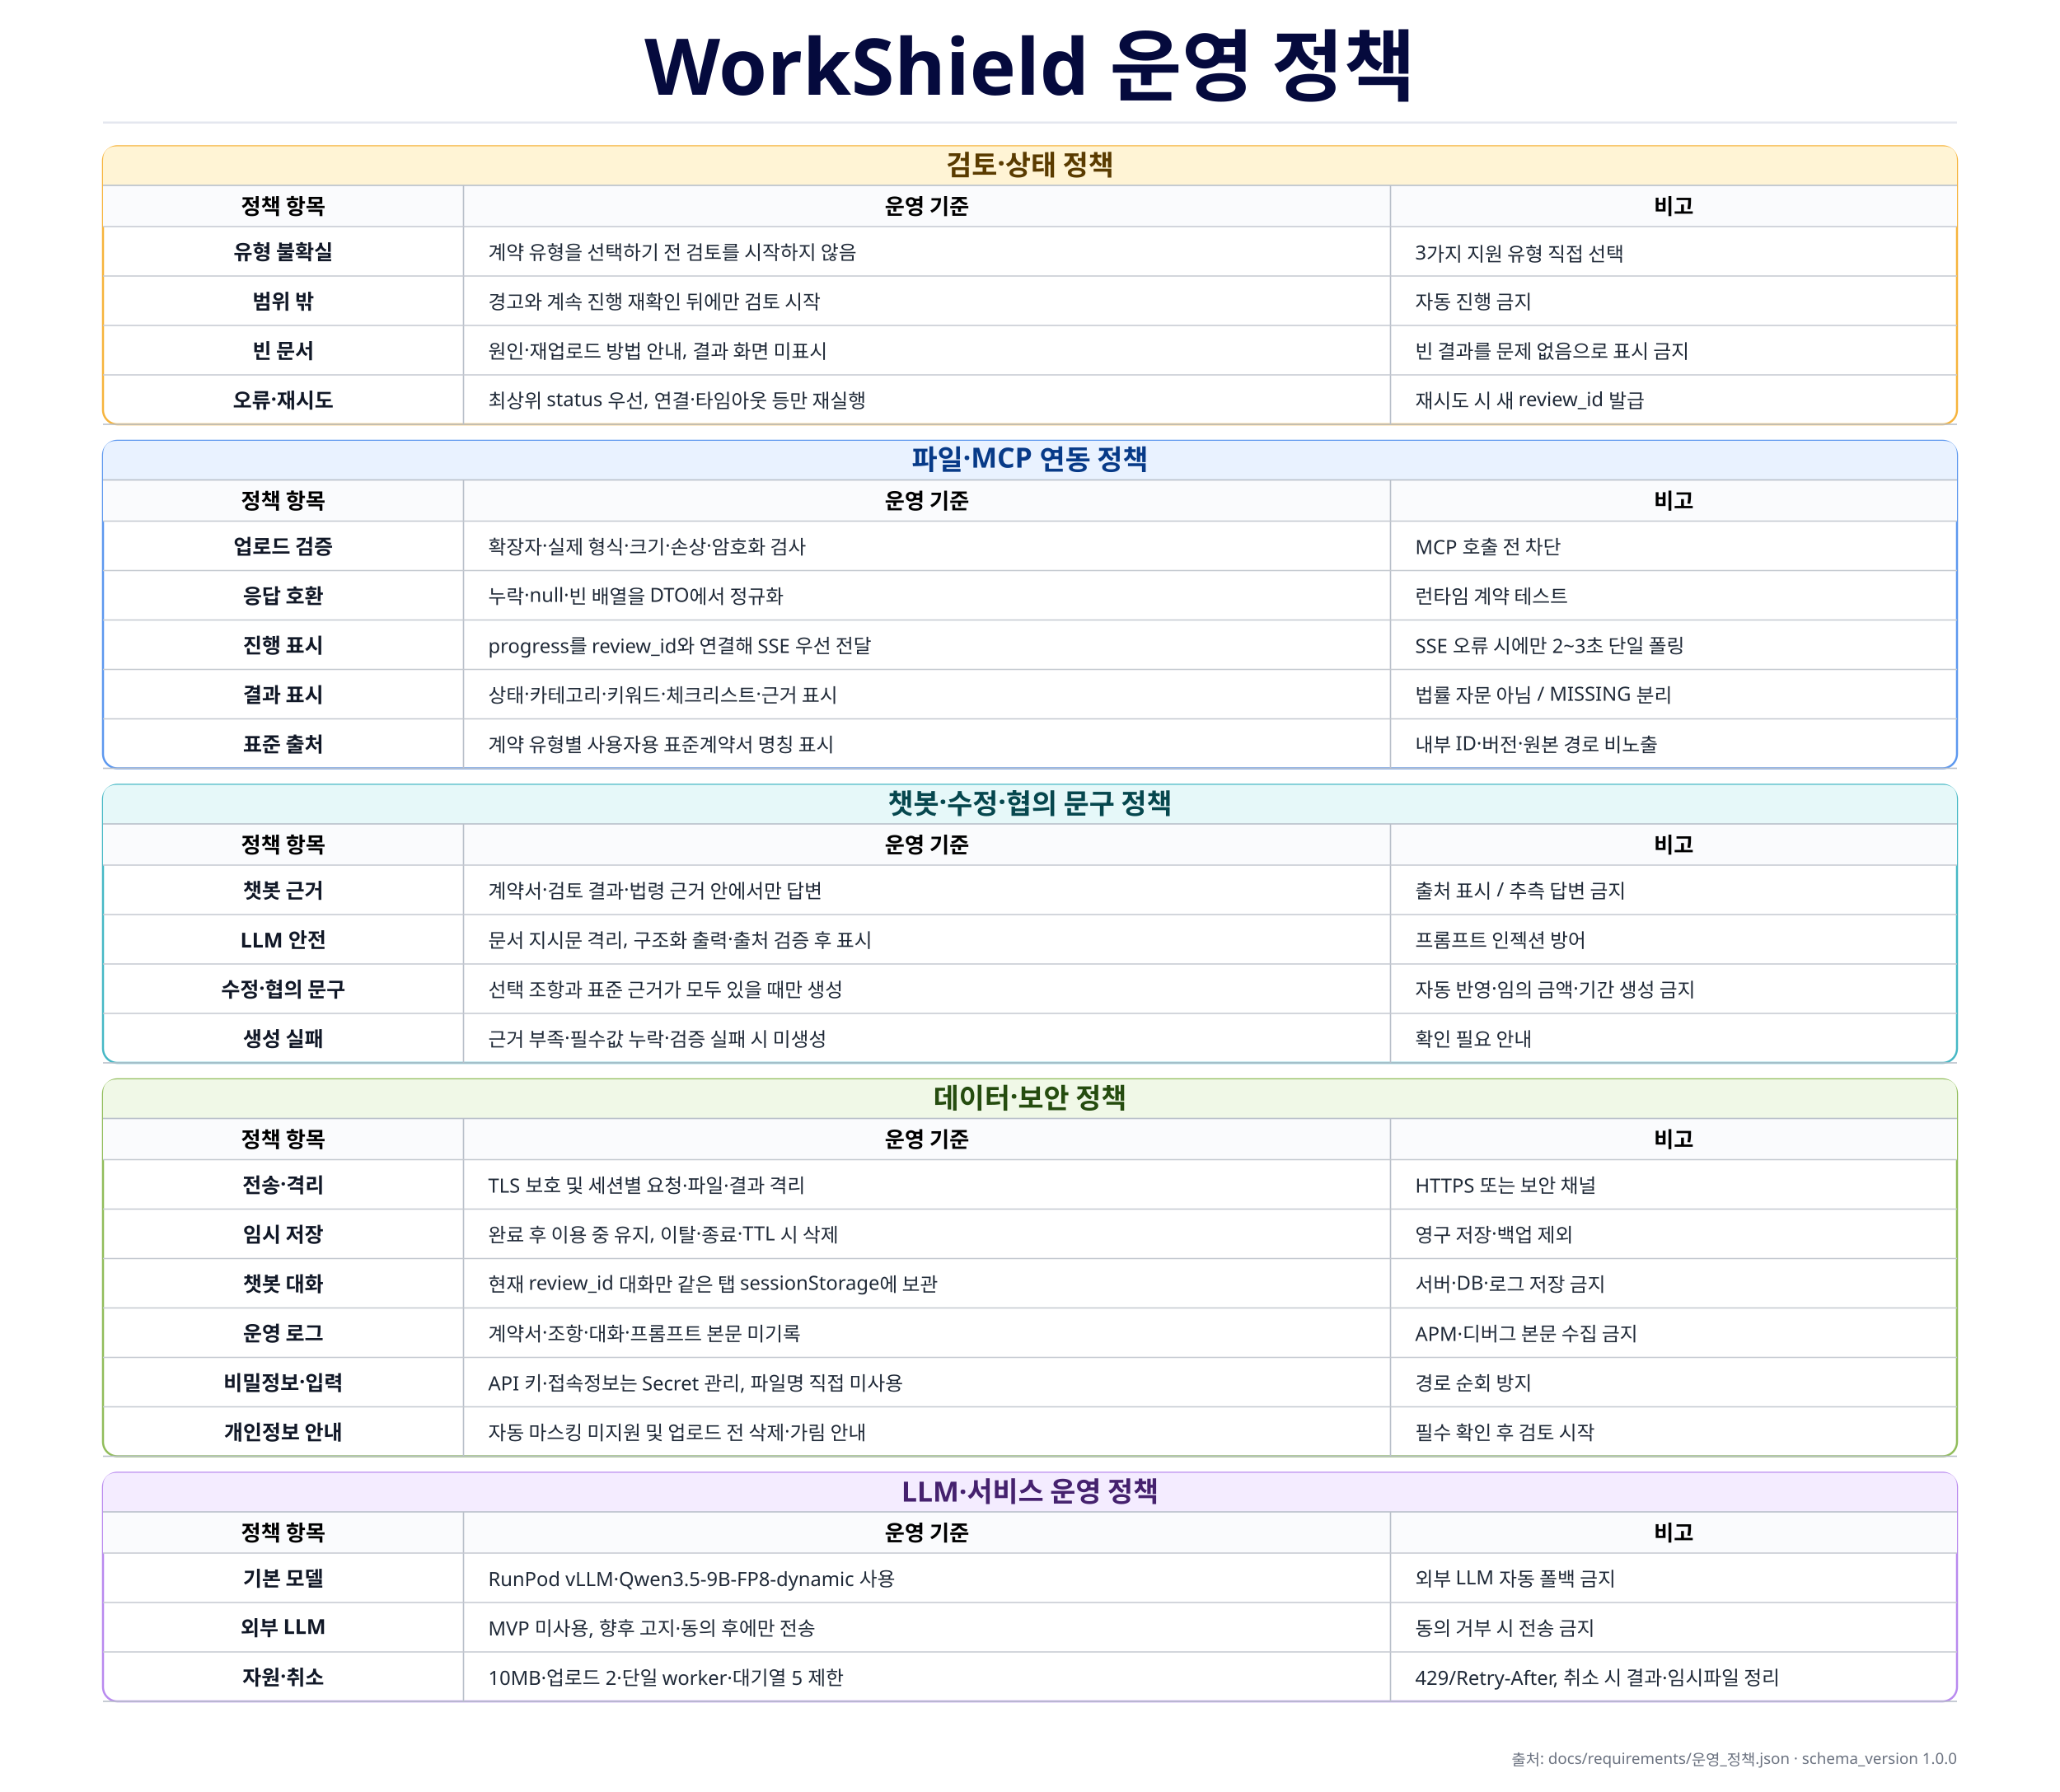
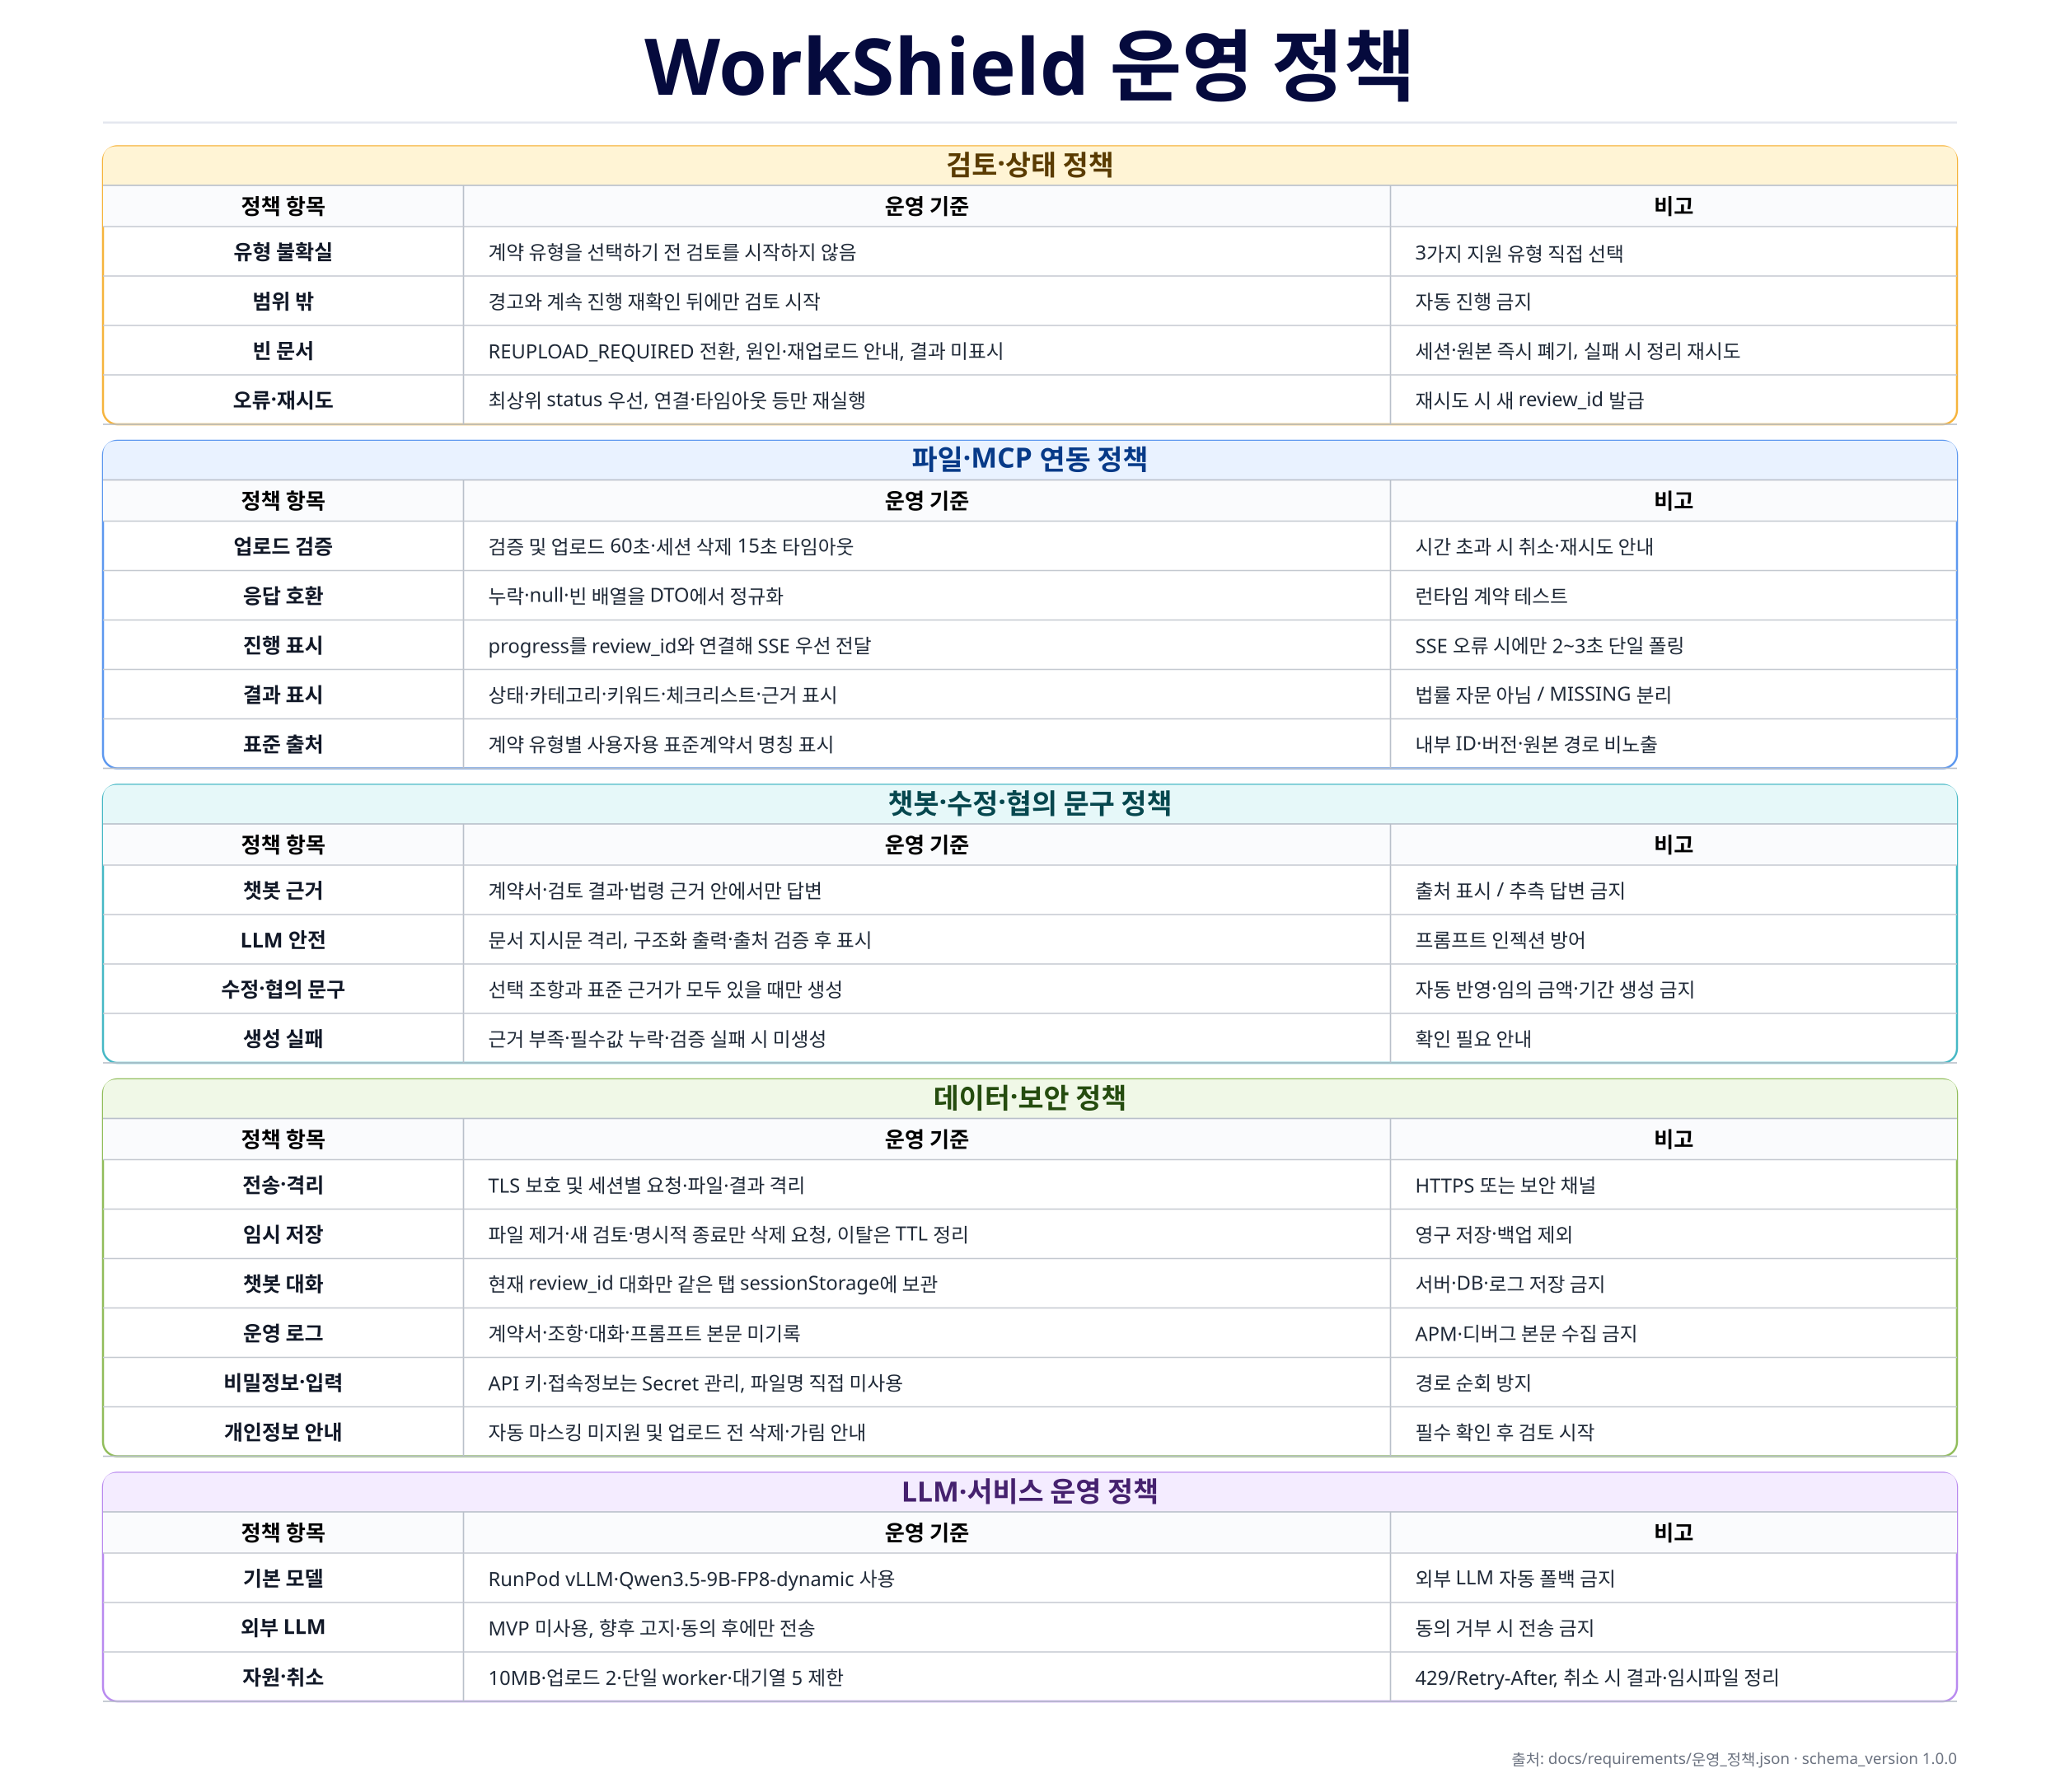
<svg xmlns="http://www.w3.org/2000/svg" width="2000" height="1740" viewBox="0 0 2000 1740">
  <rect width="100%" height="100%" fill="#ffffff" />
  <text x="1000" y="92" text-anchor="middle" font-family="Apple SD Gothic Neo, sans-serif" font-size="76" font-weight="800" fill="#050a3d">WorkShield 운영 정책</text>
  <line x1="100" y1="119" x2="1900" y2="119" stroke="#e4e7ef" stroke-width="2" />
  <rect x="100" y="142" width="1800" height="270" rx="14" fill="#fff" stroke="#f6b43d" stroke-width="2" />
  <path d="M 114 142 H 1886 Q 1900 142 1900 156 V 180 H 100 V 156 Q 100 142 114 142" fill="#fff4d5" />
  <text x="1000" y="170" text-anchor="middle" font-family="Apple SD Gothic Neo, sans-serif" font-size="27" font-weight="800" fill="#5a3b00">검토·상태 정책</text>
  <rect x="100" y="180" width="1800" height="40" fill="#fafbfd" />
  <line x1="450" y1="180" x2="450" y2="412" stroke="#b9c0ca" stroke-width="1.3" />
  <line x1="1350" y1="180" x2="1350" y2="412" stroke="#b9c0ca" stroke-width="1.3" />
  <line x1="100" y1="180" x2="1900" y2="180" stroke="#b9c0ca" stroke-width="1.3" />
  <text x="275" y="208" text-anchor="middle" font-family="Apple SD Gothic Neo, sans-serif" font-size="21" font-weight="700">정책 항목</text>
  <text x="900" y="208" text-anchor="middle" font-family="Apple SD Gothic Neo, sans-serif" font-size="21" font-weight="700">운영 기준</text>
  <text x="1625" y="208" text-anchor="middle" font-family="Apple SD Gothic Neo, sans-serif" font-size="21" font-weight="700">비고</text>
  <line x1="100" y1="220" x2="1900" y2="220" stroke="#c4c9d0" stroke-width="1.2" />
  <text x="275" y="252" text-anchor="middle" font-family="Apple SD Gothic Neo, sans-serif" font-size="20" font-weight="700" fill="#111827">유형 불확실</text>
  <text x="474" y="252" font-family="Apple SD Gothic Neo, sans-serif" font-size="19" fill="#1f2937">계약 유형을 선택하기 전 검토를 시작하지 않음</text>
  <text x="1374" y="252" font-family="Apple SD Gothic Neo, sans-serif" font-size="19" fill="#1f2937">3가지 지원 유형 직접 선택</text>
  <line x1="100" y1="268" x2="1900" y2="268" stroke="#c4c9d0" stroke-width="1.2" />
  <text x="275" y="300" text-anchor="middle" font-family="Apple SD Gothic Neo, sans-serif" font-size="20" font-weight="700" fill="#111827">범위 밖</text>
  <text x="474" y="300" font-family="Apple SD Gothic Neo, sans-serif" font-size="19" fill="#1f2937">경고와 계속 진행 재확인 뒤에만 검토 시작</text>
  <text x="1374" y="300" font-family="Apple SD Gothic Neo, sans-serif" font-size="19" fill="#1f2937">자동 진행 금지</text>
  <line x1="100" y1="316" x2="1900" y2="316" stroke="#c4c9d0" stroke-width="1.2" />
  <text x="275" y="348" text-anchor="middle" font-family="Apple SD Gothic Neo, sans-serif" font-size="20" font-weight="700" fill="#111827">빈 문서</text>
-   <text x="474" y="348" font-family="Apple SD Gothic Neo, sans-serif" font-size="19" fill="#1f2937">원인·재업로드 방법 안내, 결과 화면 미표시</text>
-   <text x="1374" y="348" font-family="Apple SD Gothic Neo, sans-serif" font-size="19" fill="#1f2937">빈 결과를 문제 없음으로 표시 금지</text>
+   <text x="474" y="348" font-family="Apple SD Gothic Neo, sans-serif" font-size="19" fill="#1f2937">REUPLOAD_REQUIRED 전환, 원인·재업로드 안내, 결과 미표시</text>
+   <text x="1374" y="348" font-family="Apple SD Gothic Neo, sans-serif" font-size="19" fill="#1f2937">세션·원본 즉시 폐기, 실패 시 정리 재시도</text>
  <line x1="100" y1="364" x2="1900" y2="364" stroke="#c4c9d0" stroke-width="1.2" />
  <text x="275" y="396" text-anchor="middle" font-family="Apple SD Gothic Neo, sans-serif" font-size="20" font-weight="700" fill="#111827">오류·재시도</text>
  <text x="474" y="396" font-family="Apple SD Gothic Neo, sans-serif" font-size="19" fill="#1f2937">최상위 status 우선, 연결·타임아웃 등만 재실행</text>
  <text x="1374" y="396" font-family="Apple SD Gothic Neo, sans-serif" font-size="19" fill="#1f2937">재시도 시 새 review_id 발급</text>
  <line x1="100" y1="412" x2="1900" y2="412" stroke="#b9c0ca" stroke-width="1.3" />
  <rect x="100" y="428" width="1800" height="318" rx="14" fill="#fff" stroke="#5d98ef" stroke-width="2" />
  <path d="M 114 428 H 1886 Q 1900 428 1900 442 V 466 H 100 V 442 Q 100 428 114 428" fill="#e9f2ff" />
  <text x="1000" y="456" text-anchor="middle" font-family="Apple SD Gothic Neo, sans-serif" font-size="27" font-weight="800" fill="#073a88">파일·MCP 연동 정책</text>
  <rect x="100" y="466" width="1800" height="40" fill="#fafbfd" />
  <line x1="450" y1="466" x2="450" y2="746" stroke="#b9c0ca" stroke-width="1.3" />
  <line x1="1350" y1="466" x2="1350" y2="746" stroke="#b9c0ca" stroke-width="1.3" />
  <line x1="100" y1="466" x2="1900" y2="466" stroke="#b9c0ca" stroke-width="1.3" />
  <text x="275" y="494" text-anchor="middle" font-family="Apple SD Gothic Neo, sans-serif" font-size="21" font-weight="700">정책 항목</text>
  <text x="900" y="494" text-anchor="middle" font-family="Apple SD Gothic Neo, sans-serif" font-size="21" font-weight="700">운영 기준</text>
  <text x="1625" y="494" text-anchor="middle" font-family="Apple SD Gothic Neo, sans-serif" font-size="21" font-weight="700">비고</text>
  <line x1="100" y1="506" x2="1900" y2="506" stroke="#c4c9d0" stroke-width="1.2" />
  <text x="275" y="538" text-anchor="middle" font-family="Apple SD Gothic Neo, sans-serif" font-size="20" font-weight="700" fill="#111827">업로드 검증</text>
-   <text x="474" y="538" font-family="Apple SD Gothic Neo, sans-serif" font-size="19" fill="#1f2937">확장자·실제 형식·크기·손상·암호화 검사</text>
-   <text x="1374" y="538" font-family="Apple SD Gothic Neo, sans-serif" font-size="19" fill="#1f2937">MCP 호출 전 차단</text>
+   <text x="474" y="538" font-family="Apple SD Gothic Neo, sans-serif" font-size="19" fill="#1f2937">검증 및 업로드 60초·세션 삭제 15초 타임아웃</text>
+   <text x="1374" y="538" font-family="Apple SD Gothic Neo, sans-serif" font-size="19" fill="#1f2937">시간 초과 시 취소·재시도 안내</text>
  <line x1="100" y1="554" x2="1900" y2="554" stroke="#c4c9d0" stroke-width="1.2" />
  <text x="275" y="586" text-anchor="middle" font-family="Apple SD Gothic Neo, sans-serif" font-size="20" font-weight="700" fill="#111827">응답 호환</text>
  <text x="474" y="586" font-family="Apple SD Gothic Neo, sans-serif" font-size="19" fill="#1f2937">누락·null·빈 배열을 DTO에서 정규화</text>
  <text x="1374" y="586" font-family="Apple SD Gothic Neo, sans-serif" font-size="19" fill="#1f2937">런타임 계약 테스트</text>
  <line x1="100" y1="602" x2="1900" y2="602" stroke="#c4c9d0" stroke-width="1.2" />
  <text x="275" y="634" text-anchor="middle" font-family="Apple SD Gothic Neo, sans-serif" font-size="20" font-weight="700" fill="#111827">진행 표시</text>
  <text x="474" y="634" font-family="Apple SD Gothic Neo, sans-serif" font-size="19" fill="#1f2937">progress를 review_id와 연결해 SSE 우선 전달</text>
  <text x="1374" y="634" font-family="Apple SD Gothic Neo, sans-serif" font-size="19" fill="#1f2937">SSE 오류 시에만 2~3초 단일 폴링</text>
  <line x1="100" y1="650" x2="1900" y2="650" stroke="#c4c9d0" stroke-width="1.2" />
  <text x="275" y="682" text-anchor="middle" font-family="Apple SD Gothic Neo, sans-serif" font-size="20" font-weight="700" fill="#111827">결과 표시</text>
  <text x="474" y="682" font-family="Apple SD Gothic Neo, sans-serif" font-size="19" fill="#1f2937">상태·카테고리·키워드·체크리스트·근거 표시</text>
  <text x="1374" y="682" font-family="Apple SD Gothic Neo, sans-serif" font-size="19" fill="#1f2937">법률 자문 아님 / MISSING 분리</text>
  <line x1="100" y1="698" x2="1900" y2="698" stroke="#c4c9d0" stroke-width="1.2" />
  <text x="275" y="730" text-anchor="middle" font-family="Apple SD Gothic Neo, sans-serif" font-size="20" font-weight="700" fill="#111827">표준 출처</text>
  <text x="474" y="730" font-family="Apple SD Gothic Neo, sans-serif" font-size="19" fill="#1f2937">계약 유형별 사용자용 표준계약서 명칭 표시</text>
  <text x="1374" y="730" font-family="Apple SD Gothic Neo, sans-serif" font-size="19" fill="#1f2937">내부 ID·버전·원본 경로 비노출</text>
  <line x1="100" y1="746" x2="1900" y2="746" stroke="#b9c0ca" stroke-width="1.3" />
  <rect x="100" y="762" width="1800" height="270" rx="14" fill="#fff" stroke="#46b8c5" stroke-width="2" />
  <path d="M 114 762 H 1886 Q 1900 762 1900 776 V 800 H 100 V 776 Q 100 762 114 762" fill="#e6f8f9" />
  <text x="1000" y="790" text-anchor="middle" font-family="Apple SD Gothic Neo, sans-serif" font-size="27" font-weight="800" fill="#06474e">챗봇·수정·협의 문구 정책</text>
  <rect x="100" y="800" width="1800" height="40" fill="#fafbfd" />
  <line x1="450" y1="800" x2="450" y2="1032" stroke="#b9c0ca" stroke-width="1.3" />
  <line x1="1350" y1="800" x2="1350" y2="1032" stroke="#b9c0ca" stroke-width="1.3" />
  <line x1="100" y1="800" x2="1900" y2="800" stroke="#b9c0ca" stroke-width="1.3" />
  <text x="275" y="828" text-anchor="middle" font-family="Apple SD Gothic Neo, sans-serif" font-size="21" font-weight="700">정책 항목</text>
  <text x="900" y="828" text-anchor="middle" font-family="Apple SD Gothic Neo, sans-serif" font-size="21" font-weight="700">운영 기준</text>
  <text x="1625" y="828" text-anchor="middle" font-family="Apple SD Gothic Neo, sans-serif" font-size="21" font-weight="700">비고</text>
  <line x1="100" y1="840" x2="1900" y2="840" stroke="#c4c9d0" stroke-width="1.2" />
  <text x="275" y="872" text-anchor="middle" font-family="Apple SD Gothic Neo, sans-serif" font-size="20" font-weight="700" fill="#111827">챗봇 근거</text>
  <text x="474" y="872" font-family="Apple SD Gothic Neo, sans-serif" font-size="19" fill="#1f2937">계약서·검토 결과·법령 근거 안에서만 답변</text>
  <text x="1374" y="872" font-family="Apple SD Gothic Neo, sans-serif" font-size="19" fill="#1f2937">출처 표시 / 추측 답변 금지</text>
  <line x1="100" y1="888" x2="1900" y2="888" stroke="#c4c9d0" stroke-width="1.2" />
  <text x="275" y="920" text-anchor="middle" font-family="Apple SD Gothic Neo, sans-serif" font-size="20" font-weight="700" fill="#111827">LLM 안전</text>
  <text x="474" y="920" font-family="Apple SD Gothic Neo, sans-serif" font-size="19" fill="#1f2937">문서 지시문 격리, 구조화 출력·출처 검증 후 표시</text>
  <text x="1374" y="920" font-family="Apple SD Gothic Neo, sans-serif" font-size="19" fill="#1f2937">프롬프트 인젝션 방어</text>
  <line x1="100" y1="936" x2="1900" y2="936" stroke="#c4c9d0" stroke-width="1.2" />
  <text x="275" y="968" text-anchor="middle" font-family="Apple SD Gothic Neo, sans-serif" font-size="20" font-weight="700" fill="#111827">수정·협의 문구</text>
  <text x="474" y="968" font-family="Apple SD Gothic Neo, sans-serif" font-size="19" fill="#1f2937">선택 조항과 표준 근거가 모두 있을 때만 생성</text>
  <text x="1374" y="968" font-family="Apple SD Gothic Neo, sans-serif" font-size="19" fill="#1f2937">자동 반영·임의 금액·기간 생성 금지</text>
  <line x1="100" y1="984" x2="1900" y2="984" stroke="#c4c9d0" stroke-width="1.2" />
  <text x="275" y="1016" text-anchor="middle" font-family="Apple SD Gothic Neo, sans-serif" font-size="20" font-weight="700" fill="#111827">생성 실패</text>
  <text x="474" y="1016" font-family="Apple SD Gothic Neo, sans-serif" font-size="19" fill="#1f2937">근거 부족·필수값 누락·검증 실패 시 미생성</text>
  <text x="1374" y="1016" font-family="Apple SD Gothic Neo, sans-serif" font-size="19" fill="#1f2937">확인 필요 안내</text>
  <line x1="100" y1="1032" x2="1900" y2="1032" stroke="#b9c0ca" stroke-width="1.3" />
  <rect x="100" y="1048" width="1800" height="366" rx="14" fill="#fff" stroke="#91bd5b" stroke-width="2" />
  <path d="M 114 1048 H 1886 Q 1900 1048 1900 1062 V 1086 H 100 V 1062 Q 100 1048 114 1048" fill="#f0f8e7" />
  <text x="1000" y="1076" text-anchor="middle" font-family="Apple SD Gothic Neo, sans-serif" font-size="27" font-weight="800" fill="#254c0f">데이터·보안 정책</text>
  <rect x="100" y="1086" width="1800" height="40" fill="#fafbfd" />
  <line x1="450" y1="1086" x2="450" y2="1414" stroke="#b9c0ca" stroke-width="1.3" />
  <line x1="1350" y1="1086" x2="1350" y2="1414" stroke="#b9c0ca" stroke-width="1.3" />
  <line x1="100" y1="1086" x2="1900" y2="1086" stroke="#b9c0ca" stroke-width="1.3" />
  <text x="275" y="1114" text-anchor="middle" font-family="Apple SD Gothic Neo, sans-serif" font-size="21" font-weight="700">정책 항목</text>
  <text x="900" y="1114" text-anchor="middle" font-family="Apple SD Gothic Neo, sans-serif" font-size="21" font-weight="700">운영 기준</text>
  <text x="1625" y="1114" text-anchor="middle" font-family="Apple SD Gothic Neo, sans-serif" font-size="21" font-weight="700">비고</text>
  <line x1="100" y1="1126" x2="1900" y2="1126" stroke="#c4c9d0" stroke-width="1.2" />
  <text x="275" y="1158" text-anchor="middle" font-family="Apple SD Gothic Neo, sans-serif" font-size="20" font-weight="700" fill="#111827">전송·격리</text>
  <text x="474" y="1158" font-family="Apple SD Gothic Neo, sans-serif" font-size="19" fill="#1f2937">TLS 보호 및 세션별 요청·파일·결과 격리</text>
  <text x="1374" y="1158" font-family="Apple SD Gothic Neo, sans-serif" font-size="19" fill="#1f2937">HTTPS 또는 보안 채널</text>
  <line x1="100" y1="1174" x2="1900" y2="1174" stroke="#c4c9d0" stroke-width="1.2" />
  <text x="275" y="1206" text-anchor="middle" font-family="Apple SD Gothic Neo, sans-serif" font-size="20" font-weight="700" fill="#111827">임시 저장</text>
-   <text x="474" y="1206" font-family="Apple SD Gothic Neo, sans-serif" font-size="19" fill="#1f2937">완료 후 이용 중 유지, 이탈·종료·TTL 시 삭제</text>
+   <text x="474" y="1206" font-family="Apple SD Gothic Neo, sans-serif" font-size="19" fill="#1f2937">파일 제거·새 검토·명시적 종료만 삭제 요청, 이탈은 TTL 정리</text>
  <text x="1374" y="1206" font-family="Apple SD Gothic Neo, sans-serif" font-size="19" fill="#1f2937">영구 저장·백업 제외</text>
  <line x1="100" y1="1222" x2="1900" y2="1222" stroke="#c4c9d0" stroke-width="1.2" />
  <text x="275" y="1254" text-anchor="middle" font-family="Apple SD Gothic Neo, sans-serif" font-size="20" font-weight="700" fill="#111827">챗봇 대화</text>
  <text x="474" y="1254" font-family="Apple SD Gothic Neo, sans-serif" font-size="19" fill="#1f2937">현재 review_id 대화만 같은 탭 sessionStorage에 보관</text>
  <text x="1374" y="1254" font-family="Apple SD Gothic Neo, sans-serif" font-size="19" fill="#1f2937">서버·DB·로그 저장 금지</text>
  <line x1="100" y1="1270" x2="1900" y2="1270" stroke="#c4c9d0" stroke-width="1.2" />
  <text x="275" y="1302" text-anchor="middle" font-family="Apple SD Gothic Neo, sans-serif" font-size="20" font-weight="700" fill="#111827">운영 로그</text>
  <text x="474" y="1302" font-family="Apple SD Gothic Neo, sans-serif" font-size="19" fill="#1f2937">계약서·조항·대화·프롬프트 본문 미기록</text>
  <text x="1374" y="1302" font-family="Apple SD Gothic Neo, sans-serif" font-size="19" fill="#1f2937">APM·디버그 본문 수집 금지</text>
  <line x1="100" y1="1318" x2="1900" y2="1318" stroke="#c4c9d0" stroke-width="1.2" />
  <text x="275" y="1350" text-anchor="middle" font-family="Apple SD Gothic Neo, sans-serif" font-size="20" font-weight="700" fill="#111827">비밀정보·입력</text>
  <text x="474" y="1350" font-family="Apple SD Gothic Neo, sans-serif" font-size="19" fill="#1f2937">API 키·접속정보는 Secret 관리, 파일명 직접 미사용</text>
  <text x="1374" y="1350" font-family="Apple SD Gothic Neo, sans-serif" font-size="19" fill="#1f2937">경로 순회 방지</text>
  <line x1="100" y1="1366" x2="1900" y2="1366" stroke="#c4c9d0" stroke-width="1.2" />
  <text x="275" y="1398" text-anchor="middle" font-family="Apple SD Gothic Neo, sans-serif" font-size="20" font-weight="700" fill="#111827">개인정보 안내</text>
  <text x="474" y="1398" font-family="Apple SD Gothic Neo, sans-serif" font-size="19" fill="#1f2937">자동 마스킹 미지원 및 업로드 전 삭제·가림 안내</text>
  <text x="1374" y="1398" font-family="Apple SD Gothic Neo, sans-serif" font-size="19" fill="#1f2937">필수 확인 후 검토 시작</text>
  <line x1="100" y1="1414" x2="1900" y2="1414" stroke="#b9c0ca" stroke-width="1.3" />
  <rect x="100" y="1430" width="1800" height="222" rx="14" fill="#fff" stroke="#b98aef" stroke-width="2" />
  <path d="M 114 1430 H 1886 Q 1900 1430 1900 1444 V 1468 H 100 V 1444 Q 100 1430 114 1430" fill="#f4ecff" />
  <text x="1000" y="1458" text-anchor="middle" font-family="Apple SD Gothic Neo, sans-serif" font-size="27" font-weight="800" fill="#45216e">LLM·서비스 운영 정책</text>
  <rect x="100" y="1468" width="1800" height="40" fill="#fafbfd" />
  <line x1="450" y1="1468" x2="450" y2="1652" stroke="#b9c0ca" stroke-width="1.3" />
  <line x1="1350" y1="1468" x2="1350" y2="1652" stroke="#b9c0ca" stroke-width="1.3" />
  <line x1="100" y1="1468" x2="1900" y2="1468" stroke="#b9c0ca" stroke-width="1.3" />
  <text x="275" y="1496" text-anchor="middle" font-family="Apple SD Gothic Neo, sans-serif" font-size="21" font-weight="700">정책 항목</text>
  <text x="900" y="1496" text-anchor="middle" font-family="Apple SD Gothic Neo, sans-serif" font-size="21" font-weight="700">운영 기준</text>
  <text x="1625" y="1496" text-anchor="middle" font-family="Apple SD Gothic Neo, sans-serif" font-size="21" font-weight="700">비고</text>
  <line x1="100" y1="1508" x2="1900" y2="1508" stroke="#c4c9d0" stroke-width="1.2" />
  <text x="275" y="1540" text-anchor="middle" font-family="Apple SD Gothic Neo, sans-serif" font-size="20" font-weight="700" fill="#111827">기본 모델</text>
  <text x="474" y="1540" font-family="Apple SD Gothic Neo, sans-serif" font-size="19" fill="#1f2937">RunPod vLLM·Qwen3.5-9B-FP8-dynamic 사용</text>
  <text x="1374" y="1540" font-family="Apple SD Gothic Neo, sans-serif" font-size="19" fill="#1f2937">외부 LLM 자동 폴백 금지</text>
  <line x1="100" y1="1556" x2="1900" y2="1556" stroke="#c4c9d0" stroke-width="1.2" />
  <text x="275" y="1588" text-anchor="middle" font-family="Apple SD Gothic Neo, sans-serif" font-size="20" font-weight="700" fill="#111827">외부 LLM</text>
  <text x="474" y="1588" font-family="Apple SD Gothic Neo, sans-serif" font-size="19" fill="#1f2937">MVP 미사용, 향후 고지·동의 후에만 전송</text>
  <text x="1374" y="1588" font-family="Apple SD Gothic Neo, sans-serif" font-size="19" fill="#1f2937">동의 거부 시 전송 금지</text>
  <line x1="100" y1="1604" x2="1900" y2="1604" stroke="#c4c9d0" stroke-width="1.2" />
  <text x="275" y="1636" text-anchor="middle" font-family="Apple SD Gothic Neo, sans-serif" font-size="20" font-weight="700" fill="#111827">자원·취소</text>
  <text x="474" y="1636" font-family="Apple SD Gothic Neo, sans-serif" font-size="19" fill="#1f2937">10MB·업로드 2·단일 worker·대기열 5 제한</text>
  <text x="1374" y="1636" font-family="Apple SD Gothic Neo, sans-serif" font-size="19" fill="#1f2937">429/Retry-After, 취소 시 결과·임시파일 정리</text>
  <line x1="100" y1="1652" x2="1900" y2="1652" stroke="#b9c0ca" stroke-width="1.3" />
  <text x="1900" y="1714" text-anchor="end" font-family="Apple SD Gothic Neo, sans-serif" font-size="15" fill="#6b7280">출처: docs/requirements/운영_정책.json · schema_version 1.0.0</text>
</svg>
